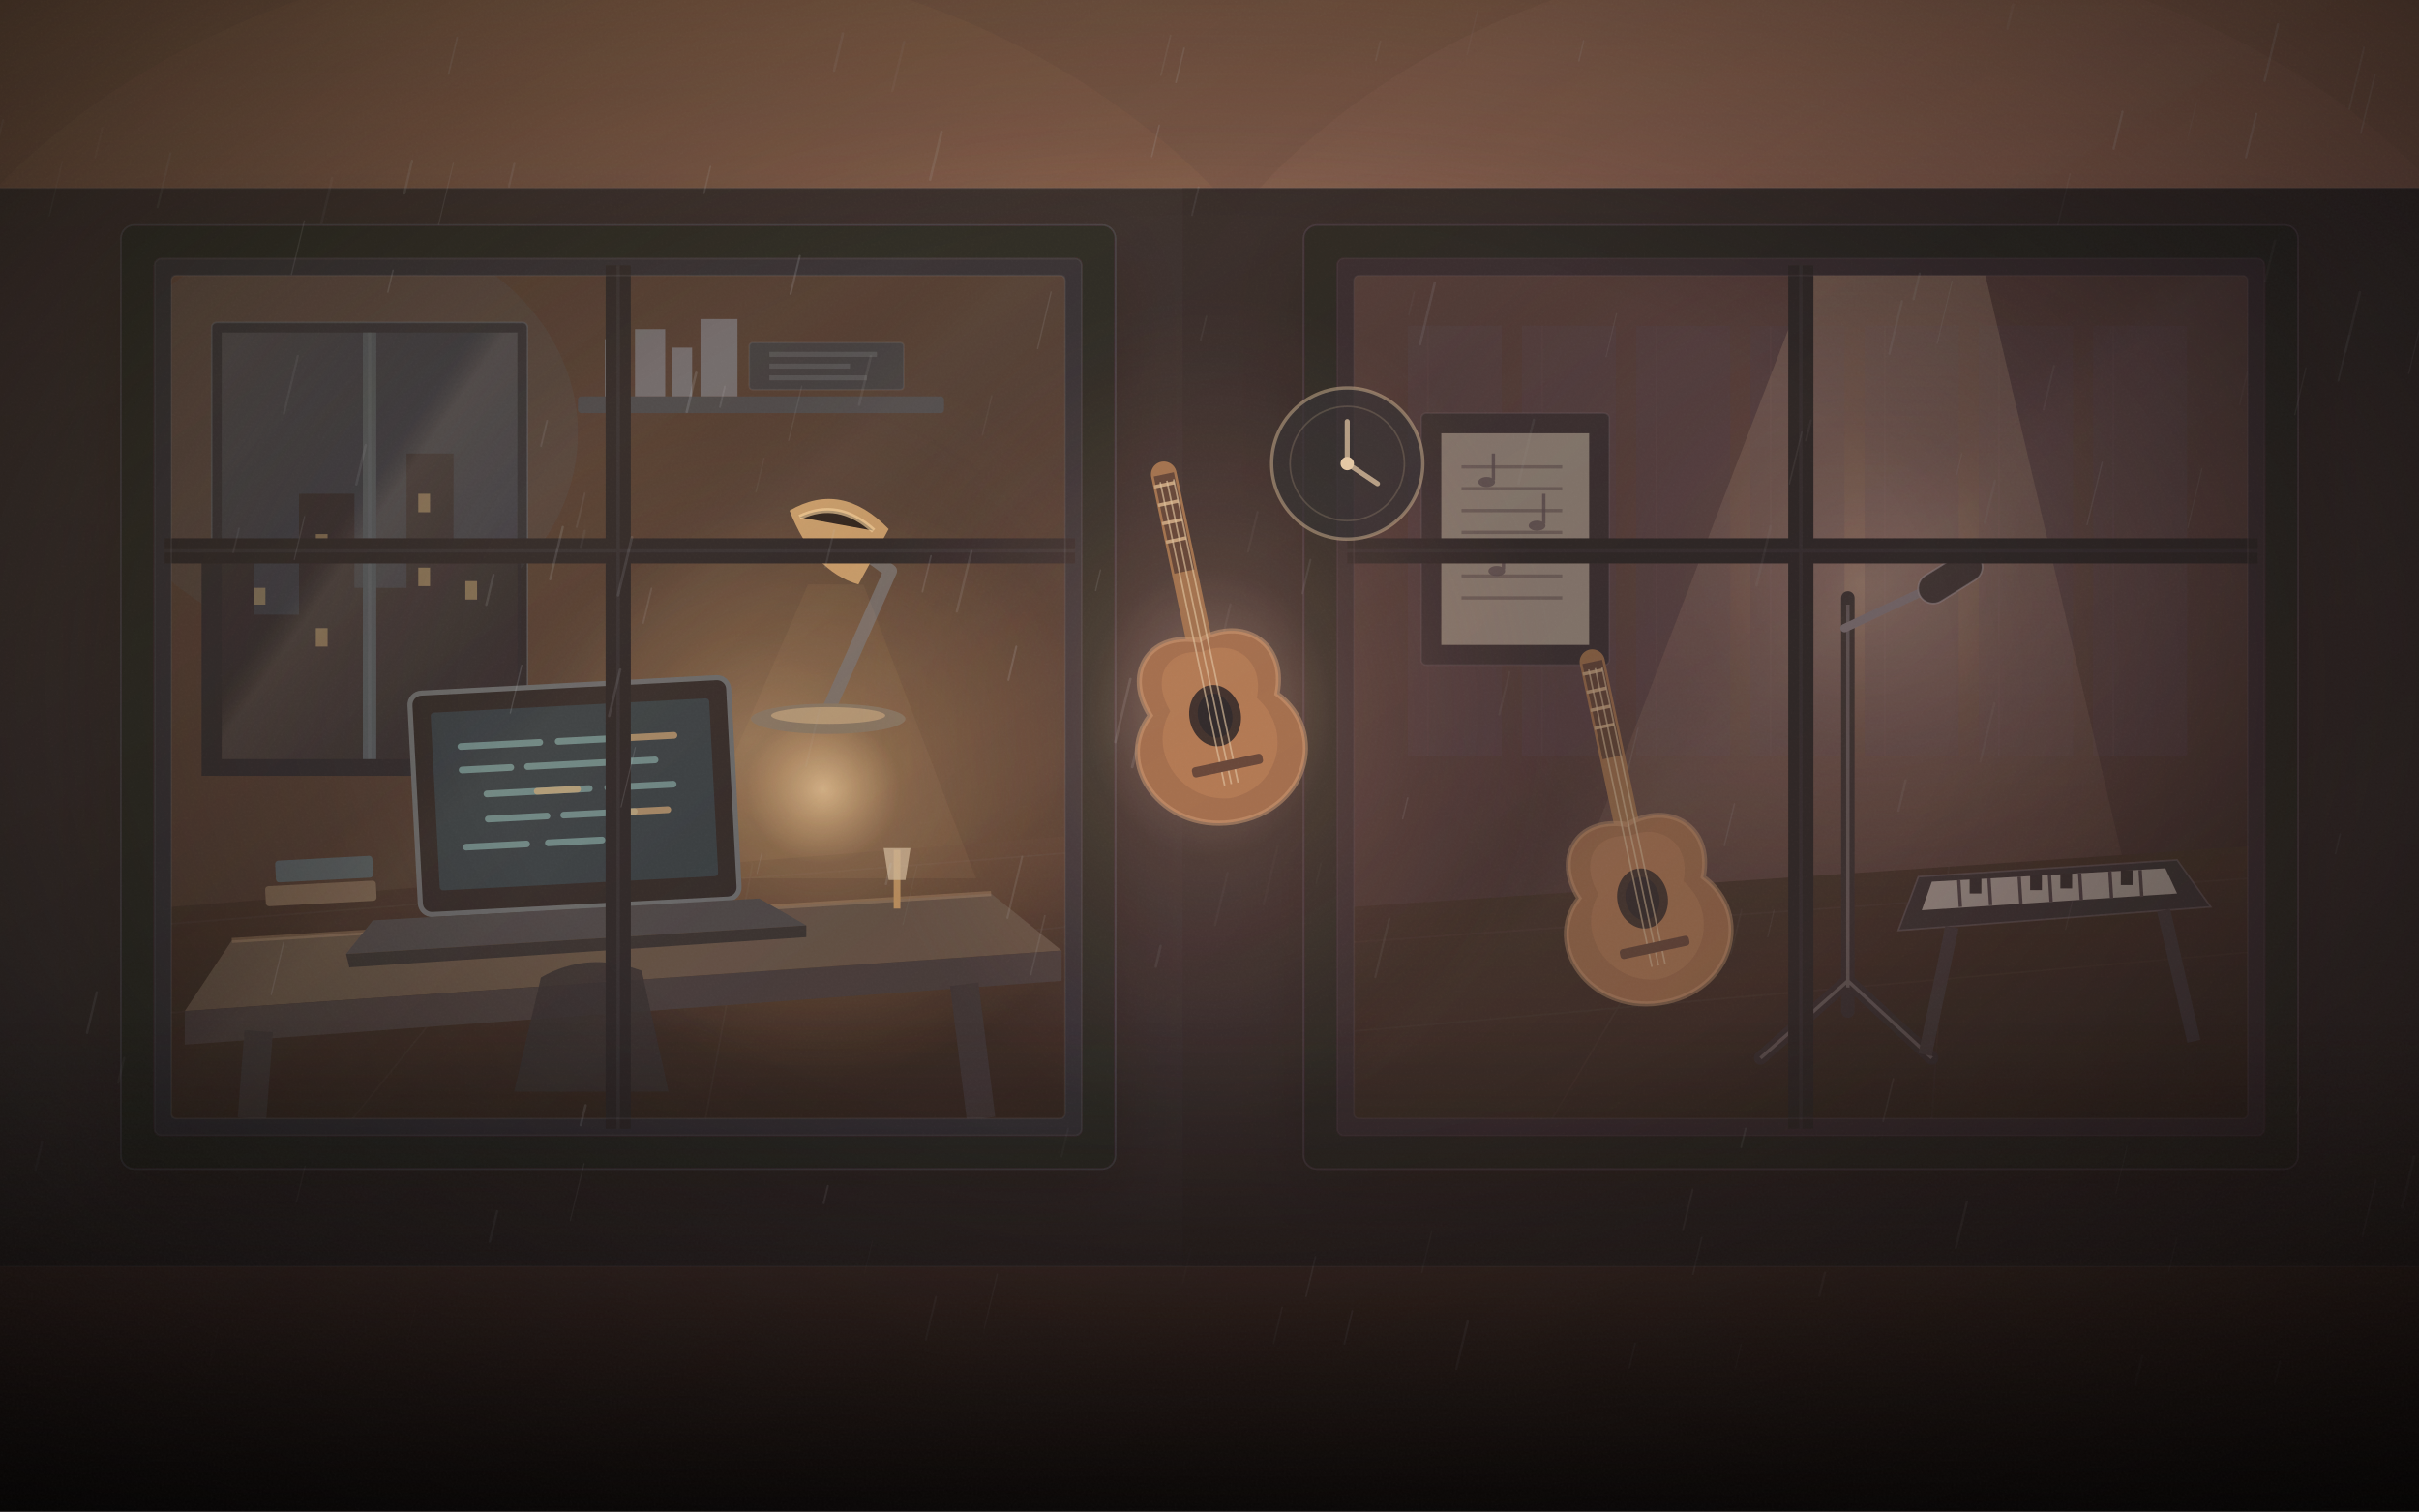
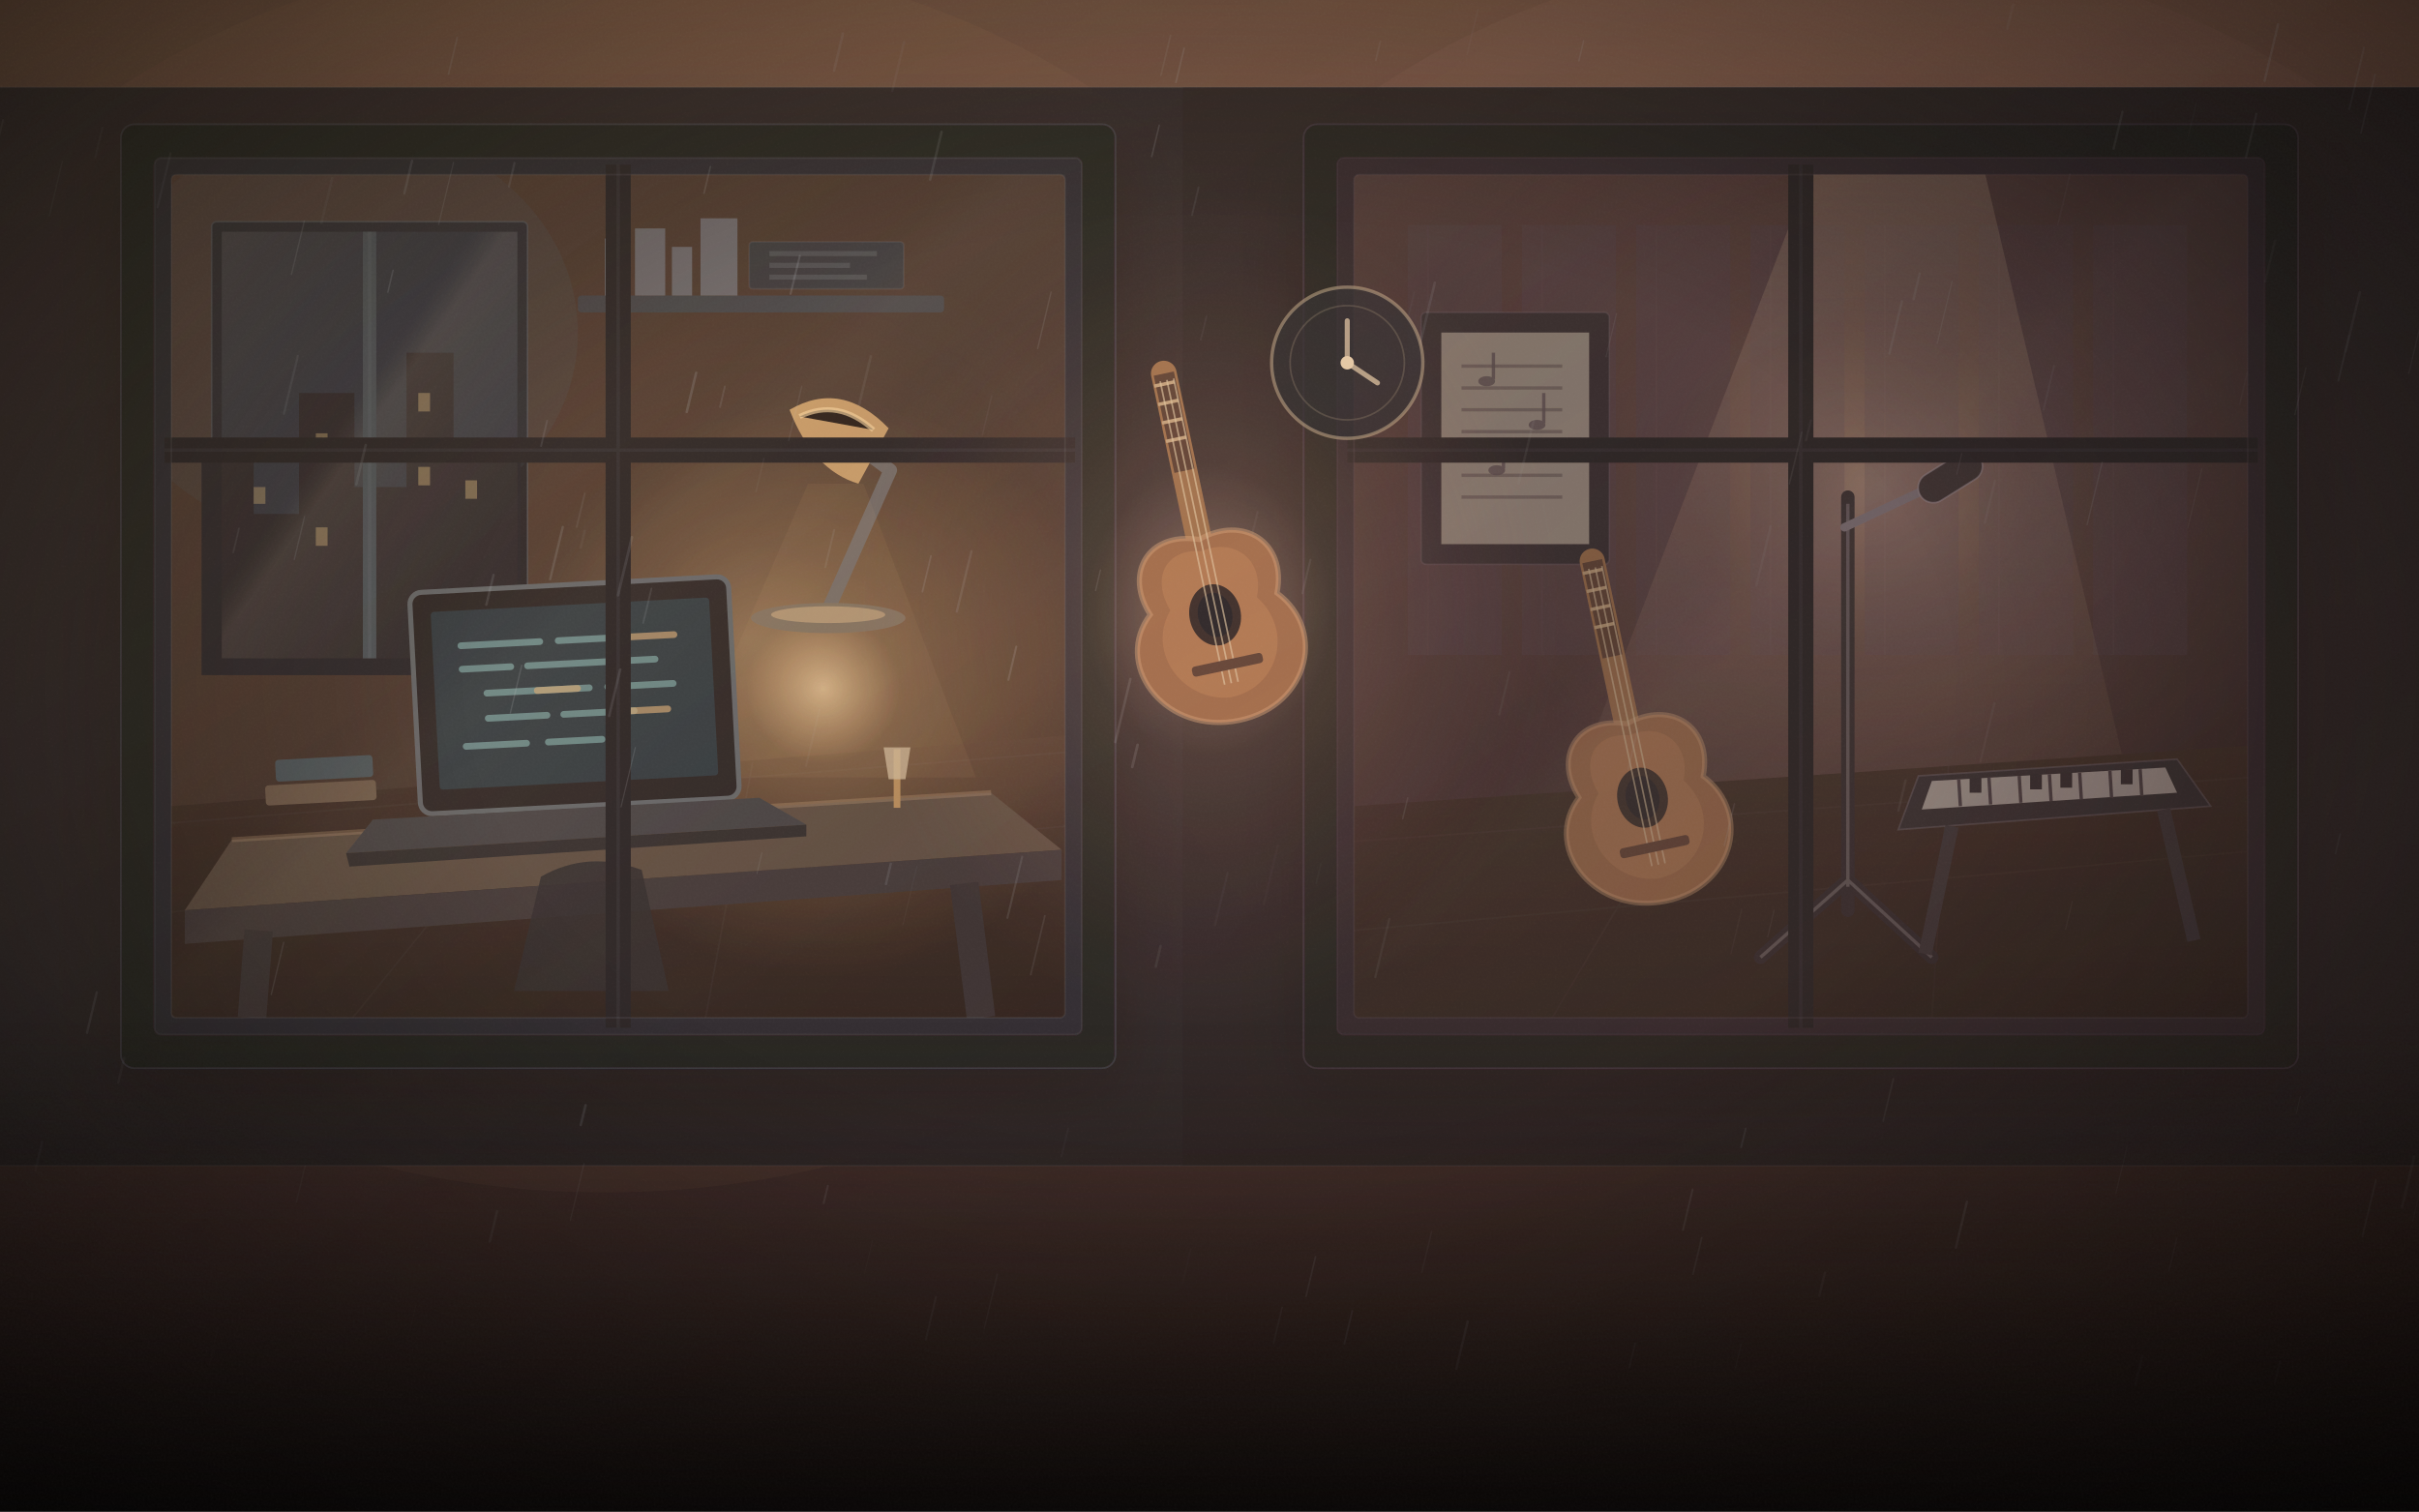
<svg xmlns="http://www.w3.org/2000/svg" viewBox="0 0 1440 900" preserveAspectRatio="xMidYMid slice" role="img" aria-labelledby="title desc">
  <defs>
    <linearGradient id="night" x1="0" y1="0" x2="1" y2="1">
      <stop stop-color="#120d0c" />
      <stop offset=".46" stop-color="#2b1c1c" />
      <stop offset="1" stop-color="#160f0e" />
    </linearGradient>
    <linearGradient id="dawn" x1="0" y1="0" x2="0" y2="1">
      <stop stop-color="#e2a276" stop-opacity=".36" />
      <stop offset=".48" stop-color="#8b5e5e" stop-opacity=".15" />
      <stop offset="1" stop-color="#17110f" stop-opacity="0" />
    </linearGradient>
    <linearGradient id="warmWash" x1="0" y1="0" x2="1" y2="1">
      <stop stop-color="#efb77d" stop-opacity=".2" />
      <stop offset=".5" stop-color="#dca18c" stop-opacity=".13" />
      <stop offset="1" stop-color="#c98370" stop-opacity=".18" />
    </linearGradient>
    <linearGradient id="leftRoom" x1="0" y1="0" x2=".85" y2="1">
      <stop stop-color="#3b2c24" />
      <stop offset=".55" stop-color="#2a211d" />
      <stop offset="1" stop-color="#15100e" />
    </linearGradient>
    <linearGradient id="rightRoom" x1=".2" y1="0" x2=".8" y2="1">
      <stop stop-color="#3b292c" />
      <stop offset=".58" stop-color="#2b2025" />
      <stop offset="1" stop-color="#171114" />
    </linearGradient>
    <linearGradient id="floor" x1="0" y1="0" x2="0" y2="1">
      <stop stop-color="#261c18" />
      <stop offset="1" stop-color="#0e0b0a" />
    </linearGradient>
    <linearGradient id="glass" x1="0" y1="0" x2="1" y2="1">
      <stop stop-color="#d5b497" stop-opacity=".13" />
      <stop offset=".42" stop-color="#62483f" stop-opacity=".05" />
      <stop offset=".48" stop-color="#f4d7b6" stop-opacity=".13" />
      <stop offset="1" stop-color="#211512" stop-opacity=".03" />
    </linearGradient>
    <linearGradient id="spotlight" x1="0" y1="0" x2="0" y2="1">
      <stop stop-color="#ffe0b6" stop-opacity=".27" />
      <stop offset="1" stop-color="#d9a18b" stop-opacity="0" />
    </linearGradient>
    <linearGradient id="bottomShade" x1="0" y1="0" x2="0" y2="1">
      <stop stop-color="#100b09" stop-opacity="0" />
      <stop offset=".56" stop-color="#100b09" stop-opacity=".46" />
      <stop offset="1" stop-color="#0b0807" stop-opacity=".94" />
    </linearGradient>
    <radialGradient id="lampGlow">
      <stop stop-color="#ffe0a8" stop-opacity=".78" />
      <stop offset=".26" stop-color="#f4bd78" stop-opacity=".3" />
      <stop offset="1" stop-color="#e6a053" stop-opacity="0" />
    </radialGradient>
    <radialGradient id="stageGlow">
      <stop stop-color="#ffd8bd" stop-opacity=".48" />
      <stop offset=".35" stop-color="#dda088" stop-opacity=".18" />
      <stop offset="1" stop-color="#aa6e63" stop-opacity="0" />
    </radialGradient>
    <radialGradient id="vignette" cx=".5" cy=".45" r=".72">
      <stop offset=".42" stop-color="#000" stop-opacity="0" />
      <stop offset="1" stop-color="#000" stop-opacity=".66" />
    </radialGradient>
    <filter id="blur8" x="-50%" y="-50%" width="200%" height="200%">
      <feGaussianBlur stdDeviation="8" />
    </filter>
    <filter id="blur24" x="-50%" y="-50%" width="200%" height="200%">
      <feGaussianBlur stdDeviation="24" />
    </filter>
    <filter id="shadow" x="-30%" y="-30%" width="160%" height="160%">
      <feDropShadow dx="0" dy="16" stdDeviation="22" flood-color="#000" flood-opacity=".55" />
    </filter>
    <filter id="grain">
      <feTurbulence type="fractalNoise" baseFrequency=".72" numOctaves="3" seed="27" stitchTiles="stitch" />
      <feColorMatrix type="saturate" values="0" />
      <feComponentTransfer>
        <feFuncA type="table" tableValues="0 .075" />
      </feComponentTransfer>
    </filter>
    <clipPath id="leftClip">
      <rect x="102" y="164" width="532" height="502" rx="3" />
    </clipPath>
    <clipPath id="rightClip">
      <rect x="806" y="164" width="532" height="502" rx="3" />
    </clipPath>
  </defs>
  <rect width="1440" height="900" fill="url(#night)" />
  <ellipse cx="360" cy="340" rx="460" ry="370" fill="#b47b58" opacity=".09" />
  <ellipse cx="1100" cy="330" rx="440" ry="360" fill="#a86c6c" opacity=".1" />
  <rect width="1440" height="900" fill="url(#dawn)" />
  <path d="M0 248C280 210 480 268 720 226C970 182 1160 244 1440 196V0H0Z" fill="#e5a18a" opacity=".07" />
  <ellipse cx="720" cy="210" rx="380" ry="100" fill="#efb493" opacity=".1" filter="url(#blur24)" />
-   <path d="M0 112H1440V754H0Z" fill="#080d15" opacity=".9" />
-   <path d="M0 112H1440M0 754H1440" stroke="#6d8296" stroke-opacity=".14" />
-   <g filter="url(#shadow)">
-     <rect x="72" y="134" width="592" height="562" rx="8" fill="#05090f" stroke="#344250" stroke-opacity=".55" />
-     <rect x="92" y="154" width="552" height="522" rx="4" fill="#111923" stroke="#637484" stroke-opacity=".18" />
-     <rect x="776" y="134" width="592" height="562" rx="8" fill="#05090f" stroke="#454057" stroke-opacity=".58" />
-     <rect x="796" y="154" width="552" height="522" rx="4" fill="#171522" stroke="#756887" stroke-opacity=".18" />
+   <g transform="translate(0 -60)">
+     <path d="M0 112H1440V754H0Z" fill="#080d15" opacity=".9" />
+     <path d="M0 112H1440M0 754H1440" stroke="#6d8296" stroke-opacity=".14" />
+     <g filter="url(#shadow)">
+       <rect x="72" y="134" width="592" height="562" rx="8" fill="#05090f" stroke="#344250" stroke-opacity=".55" />
+       <rect x="92" y="154" width="552" height="522" rx="4" fill="#111923" stroke="#637484" stroke-opacity=".18" />
+       <rect x="776" y="134" width="592" height="562" rx="8" fill="#05090f" stroke="#454057" stroke-opacity=".58" />
+       <rect x="796" y="154" width="552" height="522" rx="4" fill="#171522" stroke="#756887" stroke-opacity=".18" />
+     </g>
+     <g opacity="1">
+       <g clip-path="url(#leftClip)">
+         <rect x="102" y="164" width="532" height="502" fill="url(#leftRoom)" />
+         <ellipse cx="444" cy="440" rx="250" ry="240" fill="url(#lampGlow)" opacity=".26" />
+         <path d="M102 540L634 498V666H102Z" fill="url(#floor)" />
+         <path d="M102 550L634 508M102 603L634 552M210 666L328 520M420 666L448 514" stroke="#80909a" stroke-opacity=".06" />
+         <rect x="126" y="192" width="188" height="266" rx="3" fill="#080e16" stroke="#4b5d6b" stroke-opacity=".5" />
+         <rect x="132" y="198" width="176" height="254" fill="#0d1a28" />
+         <ellipse cx="202" cy="258" rx="142" ry="124" fill="#345574" opacity=".14" />
+         <path d="M120 410V332H151V366H178V294H211V350H242V270H270V324H310V462H120Z" fill="#080f19" />
+         <path d="M151 350H158V360H151ZM188 318H195V329H188ZM249 294H256V305H249ZM277 346H284V357H277ZM188 374H195V385H188ZM249 338H256V349H249Z" fill="#d5b878" opacity=".48" />
+         <rect x="132" y="198" width="176" height="254" fill="url(#glass)" />
+         <path d="M220 198V452M132 326H308" stroke="#334652" stroke-width="8" />
+         <path d="M220 198V452M132 326H308" stroke="#8295a1" stroke-opacity=".12" stroke-width="2" />
+         <rect x="344" y="236" width="218" height="10" rx="2" fill="#29343e" />
+         <path d="M360 202H374V236H360ZM378 196H396V236H378ZM400 207H412V236H400ZM417 190H439V236H417Z" fill="#58606a" />
+         <rect x="446" y="204" width="92" height="28" rx="2" fill="#1a252f" stroke="#83919a" stroke-opacity=".15" />
+         <path d="M458 211H522M458 218H506M458 225H516" stroke="#8b9ba3" stroke-opacity=".22" stroke-width="3" />
+         <ellipse cx="490" cy="470" rx="176" ry="172" fill="url(#lampGlow)" />
+         <path d="M493 423L530 340M530 340L500 318" stroke="#5b5e60" stroke-width="8" stroke-linecap="round" />
+         <path d="M470 304Q501 286 529 315L511 348Q484 340 470 304Z" fill="#c59b63" />
+         <path d="M476 308Q499 297 520 316" stroke="#ffe0a4" stroke-opacity=".65" stroke-width="3" />
+         <ellipse cx="493" cy="428" rx="46" ry="9" fill="#6c6558" />
+         <ellipse cx="493" cy="426" rx="34" ry="5" fill="#d3b785" opacity=".55" />
+         <path d="M481 348L405 523H581L514 348Z" fill="#f2bd78" opacity=".065" />
+         <path d="M138 560L590 532L632 566L110 602Z" fill="#463e35" />
+         <path d="M110 602L632 566V584L110 622Z" fill="#24252a" />
+         <path d="M154 614L150 666M574 586L584 666" stroke="#1a1d23" stroke-width="17" />
+         <path d="M138 560L590 532" stroke="#b49670" stroke-opacity=".35" stroke-width="3" />
+         <rect x="247" y="408" width="190" height="132" rx="7" fill="#080d12" stroke="#4c5b64" stroke-width="3" transform="rotate(-3 342 474)" />
+         <rect x="259" y="420" width="166" height="106" rx="2" fill="#102633" transform="rotate(-3 342 474)" />
+         <g transform="rotate(-3 342 474)" stroke-linecap="round">
+           <path d="M276 441H323M334 441H368M276 455H305M315 455H391M290 470H351M362 470H401M290 485H325M335 485H377M276 501H312M325 501H357" stroke="#75b6b6" stroke-opacity=".65" stroke-width="4" />
+           <path d="M374 441H403M320 470H344M367 485H397" stroke="#d1aa72" stroke-opacity=".7" stroke-width="4" />
+         </g>
+         <path d="M222 548L452 535L480 551L206 568Z" fill="#293138" />
+         <path d="M206 568L480 551V558L208 576Z" fill="#12181d" />
+         <rect x="158" y="526" width="66" height="12" rx="2" fill="#5f5142" transform="rotate(-3 191 532)" />
+         <rect x="164" y="511" width="58" height="13" rx="2" fill="#344b56" transform="rotate(-3 193 518)" />
+         <path d="M534 506V541" stroke="#b28a55" stroke-width="4" />
+         <path d="M526 505H542L539 524H529Z" fill="#d2c2a1" opacity=".75" />
+         <path d="M322 582Q350 566 382 578L398 650H306Z" fill="#11171e" opacity=".88" />
+       </g>
+     </g>
+     <g opacity="1">
+       <g clip-path="url(#rightClip)">
+         <rect x="806" y="164" width="532" height="502" fill="url(#rightRoom)" />
+         <ellipse cx="1110" cy="348" rx="290" ry="268" fill="url(#stageGlow)" />
+         <g opacity=".32">
+           <path d="M838 194H894V450H838ZM906 194H962V450H906ZM974 194H1030V450H974ZM1042 194H1098V450H1042ZM1110 194H1166V450H1110ZM1178 194H1234V450H1178ZM1246 194H1302V450H1246Z" fill="#40344f" />
+           <path d="M850 194V450M918 194V450M986 194V450M1054 194V450M1122 194V450M1190 194V450M1258 194V450" stroke="#9a82aa" stroke-opacity=".18" />
+         </g>
+         <path d="M1080 156H1180L1300 666H884Z" fill="url(#spotlight)" />
+         <ellipse cx="1115" cy="626" rx="218" ry="44" fill="#c5a0dc" opacity=".07" filter="url(#blur8)" />
+         <path d="M806 540L1338 504V666H806Z" fill="url(#floor)" />
+         <path d="M806 561L1338 523M806 614L1338 567M924 666L1008 524M1150 666L1160 516" stroke="#a392b1" stroke-opacity=".055" />
+         <rect x="846" y="246" width="112" height="150" rx="3" fill="#171822" stroke="#76677f" stroke-opacity=".32" />
+         <rect x="858" y="258" width="88" height="126" fill="#d6cdbc" opacity=".72" />
+         <path d="M870 278H930M870 291H930M870 304H930M870 317H930M870 330H930M870 343H930M870 356H930" stroke="#554f55" stroke-opacity=".65" stroke-width="2" />
+         <g fill="#4a4350" opacity=".8">
+           <ellipse cx="885" cy="287" rx="5" ry="3" />
+           <ellipse cx="915" cy="313" rx="5" ry="3" />
+           <ellipse cx="891" cy="340" rx="5" ry="3" />
+           <path d="M889 286V270M919 312V294M895 339V321" stroke="#4a4350" stroke-width="2" />
+         </g>
+         <path d="M1100 356V602M1100 584L1048 630M1100 584L1150 630" stroke="#151720" stroke-width="8" stroke-linecap="round" />
+         <path d="M1100 360V588M1100 584L1048 630M1100 584L1150 630" stroke="#85828d" stroke-opacity=".55" stroke-width="2" />
+         <path d="M1098 374L1162 344" stroke="#777482" stroke-width="5" stroke-linecap="round" />
+         <rect x="1152" y="323" width="18" height="42" rx="9" fill="#171922" stroke="#a29baa" stroke-opacity=".65" transform="rotate(58 1161 344)" />
+         <g transform="translate(900 378) scale(1) rotate(-12 70 130)">
+           <path d="M72 14V144" stroke="#9a6c45" stroke-width="15" stroke-linecap="round" />
+           <path d="M66 14H78V72H66Z" fill="#4d3429" />
+           <path d="M65 20H77M65 31H77M65 42H77M65 53H77" stroke="#c5a67e" stroke-width="2" />
+           <path d="M72 113C43 102 25 124 35 150C8 173 27 218 69 221C113 224 135 181 110 153C122 125 100 104 72 113Z" fill="#9c6744" stroke="#d4a276" stroke-opacity=".5" stroke-width="3" />
+           <path d="M72 120C51 114 40 130 47 150C28 171 43 204 71 207C100 207 115 176 98 153C107 132 92 116 72 120Z" fill="#b87b50" opacity=".65" />
+           <ellipse cx="72" cy="158" rx="15" ry="18" fill="#211b1b" />
+           <ellipse cx="72" cy="158" rx="10" ry="13" fill="#0b1119" />
+           <path d="M69 18V199M73 18V199M77 18V199" stroke="#e3d0aa" stroke-opacity=".65" />
+           <rect x="52" y="185" width="42" height="6" rx="2" fill="#50362b" />
+         </g>
+         <g transform="translate(1142 500)">
+           <path d="M0 22L154 12L174 40L-12 54Z" fill="#191b25" stroke="#6d6879" stroke-opacity=".5" />
+           <path d="M8 25L147 17L154 32L2 42Z" fill="#d3d0ca" opacity=".82" />
+           <path d="M24 24L25 40M42 23L43 39M60 22L61 38M78 21L79 37M96 20L97 36M114 19L115 35M132 18L133 34" stroke="#36333e" stroke-width="2" />
+           <path d="M34 23L34 32M70 21L70 30M88 20L88 29M124 18L124 27" stroke="#171820" stroke-width="7" />
+           <path d="M20 52L4 128M146 42L164 120" stroke="#252630" stroke-width="8" />
+         </g>
+         <rect x="806" y="164" width="532" height="502" fill="url(#glass)" opacity=".42" />
+       </g>
+     </g>
+     <rect x="102" y="164" width="532" height="502" fill="url(#glass)" opacity=".32" />
+     <path d="M368 158V672M98 328H640M1072 158V672M802 328H1344" stroke="#080d14" stroke-width="15" />
+     <path d="M368 158V672M98 328H640M1072 158V672M802 328H1344" stroke="#607080" stroke-opacity=".12" stroke-width="2" />
+     <rect x="102" y="164" width="532" height="502" rx="3" fill="none" stroke="#9aabba" stroke-opacity=".12" />
+     <rect x="806" y="164" width="532" height="502" rx="3" fill="none" stroke="#aa9bb8" stroke-opacity=".12" />
  </g>
-   <g opacity="1">
-     <g clip-path="url(#leftClip)">
-       <rect x="102" y="164" width="532" height="502" fill="url(#leftRoom)" />
-       <ellipse cx="444" cy="440" rx="250" ry="240" fill="url(#lampGlow)" opacity=".26" />
-       <path d="M102 540L634 498V666H102Z" fill="url(#floor)" />
-       <path d="M102 550L634 508M102 603L634 552M210 666L328 520M420 666L448 514" stroke="#80909a" stroke-opacity=".06" />
-       <rect x="126" y="192" width="188" height="266" rx="3" fill="#080e16" stroke="#4b5d6b" stroke-opacity=".5" />
-       <rect x="132" y="198" width="176" height="254" fill="#0d1a28" />
-       <ellipse cx="202" cy="258" rx="142" ry="124" fill="#345574" opacity=".14" />
-       <path d="M120 410V332H151V366H178V294H211V350H242V270H270V324H310V462H120Z" fill="#080f19" />
-       <path d="M151 350H158V360H151ZM188 318H195V329H188ZM249 294H256V305H249ZM277 346H284V357H277ZM188 374H195V385H188ZM249 338H256V349H249Z" fill="#d5b878" opacity=".48" />
-       <rect x="132" y="198" width="176" height="254" fill="url(#glass)" />
-       <path d="M220 198V452M132 326H308" stroke="#334652" stroke-width="8" />
-       <path d="M220 198V452M132 326H308" stroke="#8295a1" stroke-opacity=".12" stroke-width="2" />
-       <rect x="344" y="236" width="218" height="10" rx="2" fill="#29343e" />
-       <path d="M360 202H374V236H360ZM378 196H396V236H378ZM400 207H412V236H400ZM417 190H439V236H417Z" fill="#58606a" />
-       <rect x="446" y="204" width="92" height="28" rx="2" fill="#1a252f" stroke="#83919a" stroke-opacity=".15" />
-       <path d="M458 211H522M458 218H506M458 225H516" stroke="#8b9ba3" stroke-opacity=".22" stroke-width="3" />
-       <ellipse cx="490" cy="470" rx="176" ry="172" fill="url(#lampGlow)" />
-       <path d="M493 423L530 340M530 340L500 318" stroke="#5b5e60" stroke-width="8" stroke-linecap="round" />
-       <path d="M470 304Q501 286 529 315L511 348Q484 340 470 304Z" fill="#c59b63" />
-       <path d="M476 308Q499 297 520 316" stroke="#ffe0a4" stroke-opacity=".65" stroke-width="3" />
-       <ellipse cx="493" cy="428" rx="46" ry="9" fill="#6c6558" />
-       <ellipse cx="493" cy="426" rx="34" ry="5" fill="#d3b785" opacity=".55" />
-       <path d="M481 348L405 523H581L514 348Z" fill="#f2bd78" opacity=".065" />
-       <path d="M138 560L590 532L632 566L110 602Z" fill="#463e35" />
-       <path d="M110 602L632 566V584L110 622Z" fill="#24252a" />
-       <path d="M154 614L150 666M574 586L584 666" stroke="#1a1d23" stroke-width="17" />
-       <path d="M138 560L590 532" stroke="#b49670" stroke-opacity=".35" stroke-width="3" />
-       <rect x="247" y="408" width="190" height="132" rx="7" fill="#080d12" stroke="#4c5b64" stroke-width="3" transform="rotate(-3 342 474)" />
-       <rect x="259" y="420" width="166" height="106" rx="2" fill="#102633" transform="rotate(-3 342 474)" />
-       <g transform="rotate(-3 342 474)" stroke-linecap="round">
-         <path d="M276 441H323M334 441H368M276 455H305M315 455H391M290 470H351M362 470H401M290 485H325M335 485H377M276 501H312M325 501H357" stroke="#75b6b6" stroke-opacity=".65" stroke-width="4" />
-         <path d="M374 441H403M320 470H344M367 485H397" stroke="#d1aa72" stroke-opacity=".7" stroke-width="4" />
-       </g>
-       <path d="M222 548L452 535L480 551L206 568Z" fill="#293138" />
-       <path d="M206 568L480 551V558L208 576Z" fill="#12181d" />
-       <rect x="158" y="526" width="66" height="12" rx="2" fill="#5f5142" transform="rotate(-3 191 532)" />
-       <rect x="164" y="511" width="58" height="13" rx="2" fill="#344b56" transform="rotate(-3 193 518)" />
-       <path d="M534 506V541" stroke="#b28a55" stroke-width="4" />
-       <path d="M526 505H542L539 524H529Z" fill="#d2c2a1" opacity=".75" />
-       <path d="M322 582Q350 566 382 578L398 650H306Z" fill="#11171e" opacity=".88" />
-     </g>
-   </g>
-   <g opacity="1">
-     <g clip-path="url(#rightClip)">
-       <rect x="806" y="164" width="532" height="502" fill="url(#rightRoom)" />
-       <ellipse cx="1110" cy="348" rx="290" ry="268" fill="url(#stageGlow)" />
-       <g opacity=".32">
-         <path d="M838 194H894V450H838ZM906 194H962V450H906ZM974 194H1030V450H974ZM1042 194H1098V450H1042ZM1110 194H1166V450H1110ZM1178 194H1234V450H1178ZM1246 194H1302V450H1246Z" fill="#40344f" />
-         <path d="M850 194V450M918 194V450M986 194V450M1054 194V450M1122 194V450M1190 194V450M1258 194V450" stroke="#9a82aa" stroke-opacity=".18" />
-       </g>
-       <path d="M1080 156H1180L1300 666H884Z" fill="url(#spotlight)" />
-       <ellipse cx="1115" cy="626" rx="218" ry="44" fill="#c5a0dc" opacity=".07" filter="url(#blur8)" />
-       <path d="M806 540L1338 504V666H806Z" fill="url(#floor)" />
-       <path d="M806 561L1338 523M806 614L1338 567M924 666L1008 524M1150 666L1160 516" stroke="#a392b1" stroke-opacity=".055" />
-       <rect x="846" y="246" width="112" height="150" rx="3" fill="#171822" stroke="#76677f" stroke-opacity=".32" />
-       <rect x="858" y="258" width="88" height="126" fill="#d6cdbc" opacity=".72" />
-       <path d="M870 278H930M870 291H930M870 304H930M870 317H930M870 330H930M870 343H930M870 356H930" stroke="#554f55" stroke-opacity=".65" stroke-width="2" />
-       <g fill="#4a4350" opacity=".8">
-         <ellipse cx="885" cy="287" rx="5" ry="3" />
-         <ellipse cx="915" cy="313" rx="5" ry="3" />
-         <ellipse cx="891" cy="340" rx="5" ry="3" />
-         <path d="M889 286V270M919 312V294M895 339V321" stroke="#4a4350" stroke-width="2" />
-       </g>
-       <path d="M1100 356V602M1100 584L1048 630M1100 584L1150 630" stroke="#151720" stroke-width="8" stroke-linecap="round" />
-       <path d="M1100 360V588M1100 584L1048 630M1100 584L1150 630" stroke="#85828d" stroke-opacity=".55" stroke-width="2" />
-       <path d="M1098 374L1162 344" stroke="#777482" stroke-width="5" stroke-linecap="round" />
-       <rect x="1152" y="323" width="18" height="42" rx="9" fill="#171922" stroke="#a29baa" stroke-opacity=".65" transform="rotate(58 1161 344)" />
-       <g transform="translate(900 378) scale(1) rotate(-12 70 130)">
-         <path d="M72 14V144" stroke="#9a6c45" stroke-width="15" stroke-linecap="round" />
-         <path d="M66 14H78V72H66Z" fill="#4d3429" />
-         <path d="M65 20H77M65 31H77M65 42H77M65 53H77" stroke="#c5a67e" stroke-width="2" />
-         <path d="M72 113C43 102 25 124 35 150C8 173 27 218 69 221C113 224 135 181 110 153C122 125 100 104 72 113Z" fill="#9c6744" stroke="#d4a276" stroke-opacity=".5" stroke-width="3" />
-         <path d="M72 120C51 114 40 130 47 150C28 171 43 204 71 207C100 207 115 176 98 153C107 132 92 116 72 120Z" fill="#b87b50" opacity=".65" />
-         <ellipse cx="72" cy="158" rx="15" ry="18" fill="#211b1b" />
-         <ellipse cx="72" cy="158" rx="10" ry="13" fill="#0b1119" />
-         <path d="M69 18V199M73 18V199M77 18V199" stroke="#e3d0aa" stroke-opacity=".65" />
-         <rect x="52" y="185" width="42" height="6" rx="2" fill="#50362b" />
-       </g>
-       <g transform="translate(1142 500)">
-         <path d="M0 22L154 12L174 40L-12 54Z" fill="#191b25" stroke="#6d6879" stroke-opacity=".5" />
-         <path d="M8 25L147 17L154 32L2 42Z" fill="#d3d0ca" opacity=".82" />
-         <path d="M24 24L25 40M42 23L43 39M60 22L61 38M78 21L79 37M96 20L97 36M114 19L115 35M132 18L133 34" stroke="#36333e" stroke-width="2" />
-         <path d="M34 23L34 32M70 21L70 30M88 20L88 29M124 18L124 27" stroke="#171820" stroke-width="7" />
-         <path d="M20 52L4 128M146 42L164 120" stroke="#252630" stroke-width="8" />
-       </g>
-       <rect x="806" y="164" width="532" height="502" fill="url(#glass)" opacity=".42" />
-     </g>
-   </g>
-   <rect x="102" y="164" width="532" height="502" fill="url(#glass)" opacity=".32" />
-   <path d="M368 158V672M98 328H640M1072 158V672M802 328H1344" stroke="#080d14" stroke-width="15" />
-   <path d="M368 158V672M98 328H640M1072 158V672M802 328H1344" stroke="#607080" stroke-opacity=".12" stroke-width="2" />
-   <rect x="102" y="164" width="532" height="502" rx="3" fill="none" stroke="#9aabba" stroke-opacity=".12" />
-   <rect x="806" y="164" width="532" height="502" rx="3" fill="none" stroke="#aa9bb8" stroke-opacity=".12" />
  <g stroke="#c5d8e5" stroke-linecap="round" opacity="0.2">
    <line x1="-29.7" y1="452.2" x2="-34.8" y2="473.5" stroke-width="1.0" opacity="0.45" />
    <line x1="1337.8" y1="221.6" x2="1333.2" y2="240.8" stroke-width="0.9" opacity="0.35" />
    <line x1="501.8" y1="19.9" x2="496.5" y2="42.1" stroke-width="1.5" opacity="0.49" />
    <line x1="422.9" y1="99.2" x2="419.1" y2="115.1" stroke-width="1.0" opacity="0.72" />
    <line x1="378.2" y1="445.1" x2="369.7" y2="480.4" stroke-width="0.7" opacity="0.75" />
    <line x1="310.6" y1="396.1" x2="303.8" y2="424.5" stroke-width="0.8" opacity="0.81" />
    <line x1="838.0" y1="475.1" x2="835.0" y2="487.5" stroke-width="0.9" opacity="0.77" />
    <line x1="1263.5" y1="66.6" x2="1258.2" y2="88.5" stroke-width="1.4" opacity="0.76" />
    <line x1="975.1" y1="433.7" x2="969.2" y2="458.0" stroke-width="0.9" opacity="0.58" />
    <line x1="1413.8" y1="44.4" x2="1405.4" y2="79.2" stroke-width="1.0" opacity="0.71" />
    <line x1="1013.0" y1="737.0" x2="1007.8" y2="758.7" stroke-width="1.0" opacity="0.66" />
    <line x1="713.5" y1="111.5" x2="709.6" y2="128.1" stroke-width="1.1" opacity="0.61" />
    <line x1="608.5" y1="510.1" x2="599.7" y2="546.5" stroke-width="1.2" opacity="0.62" />
    <line x1="476.1" y1="152.4" x2="470.6" y2="175.0" stroke-width="1.2" opacity="0.84" />
    <line x1="748.6" y1="304.9" x2="743.0" y2="328.4" stroke-width="1.3" opacity="0.40" />
    <line x1="780.1" y1="333.3" x2="775.3" y2="353.2" stroke-width="1.2" opacity="0.72" />
    <line x1="496.6" y1="315.6" x2="491.3" y2="337.6" stroke-width="1.2" opacity="0.49" />
    <line x1="1466.5" y1="720.0" x2="1460.2" y2="746.4" stroke-width="1.6" opacity="0.84" />
    <line x1="414.4" y1="222.0" x2="408.8" y2="245.3" stroke-width="1.5" opacity="0.82" />
    <line x1="1232.3" y1="103.5" x2="1225.0" y2="133.7" stroke-width="0.9" opacity="0.34" />
    <line x1="730.8" y1="519.7" x2="723.3" y2="550.8" stroke-width="1.4" opacity="0.30" />
    <line x1="622.0" y1="545.3" x2="613.6" y2="580.3" stroke-width="1.0" opacity="0.50" />
    <line x1="1162.1" y1="167.2" x2="1153.2" y2="204.5" stroke-width="0.6" opacity="0.77" />
    <line x1="1072.6" y1="257.3" x2="1065.2" y2="288.1" stroke-width="0.9" opacity="0.54" />
    <line x1="655.1" y1="339.4" x2="652.2" y2="351.6" stroke-width="0.8" opacity="0.67" />
    <line x1="217.7" y1="265.0" x2="212.1" y2="288.4" stroke-width="1.5" opacity="0.57" />
    <line x1="1393.1" y1="496.6" x2="1390.3" y2="508.2" stroke-width="1.0" opacity="0.47" />
    <line x1="672.9" y1="404.3" x2="663.9" y2="441.8" stroke-width="1.5" opacity="0.74" />
    <line x1="1369.4" y1="652.8" x2="1366.9" y2="663.2" stroke-width="0.6" opacity="0.56" />
    <line x1="25.1" y1="679.9" x2="21.0" y2="697.0" stroke-width="1.4" opacity="0.32" />
    <line x1="763.2" y1="778.6" x2="758.1" y2="799.9" stroke-width="1.0" opacity="0.60" />
    <line x1="1455.4" y1="345.4" x2="1449.1" y2="371.8" stroke-width="1.4" opacity="0.64" />
    <line x1="1007.6" y1="708.2" x2="1001.8" y2="732.5" stroke-width="1.1" opacity="0.70" />
    <line x1="487.8" y1="422.7" x2="479.8" y2="456.0" stroke-width="1.2" opacity="0.25" />
    <line x1="783.1" y1="748.3" x2="777.5" y2="771.9" stroke-width="1.0" opacity="0.80" />
    <line x1="1266.2" y1="682.7" x2="1259.5" y2="710.8" stroke-width="0.7" opacity="0.39" />
    <line x1="625.7" y1="173.9" x2="617.7" y2="207.5" stroke-width="0.8" opacity="0.59" />
    <line x1="1187.6" y1="286.2" x2="1181.5" y2="311.3" stroke-width="1.4" opacity="0.36" />
    <line x1="1056.1" y1="541.9" x2="1052.3" y2="557.8" stroke-width="0.7" opacity="0.47" />
    <line x1="690.9" y1="563.3" x2="688.0" y2="575.6" stroke-width="1.5" opacity="0.37" />
    <line x1="873.7" y1="786.9" x2="866.9" y2="815.1" stroke-width="1.4" opacity="0.84" />
    <line x1="1187.3" y1="418.6" x2="1178.9" y2="453.5" stroke-width="1.4" opacity="0.32" />
    <line x1="827.0" y1="547.2" x2="818.7" y2="581.8" stroke-width="1.3" opacity="0.51" />
    <line x1="453.5" y1="507.9" x2="450.6" y2="520.1" stroke-width="0.6" opacity="0.54" />
    <line x1="1354.3" y1="143.2" x2="1348.4" y2="167.5" stroke-width="1.4" opacity="0.37" />
    <line x1="272.2" y1="22.4" x2="267.0" y2="44.0" stroke-width="1.0" opacity="0.69" />
    <line x1="538.2" y1="25.0" x2="531.2" y2="54.2" stroke-width="1.4" opacity="0.30" />
    <line x1="1039.2" y1="671.9" x2="1036.5" y2="683.1" stroke-width="1.1" opacity="0.78" />
    <line x1="1170.9" y1="715.5" x2="1164.3" y2="743.0" stroke-width="1.4" opacity="0.76" />
    <line x1="1036.5" y1="800.4" x2="1033.1" y2="814.6" stroke-width="0.6" opacity="0.62" />
    <line x1="-5.9" y1="19.5" x2="-14.2" y2="54.1" stroke-width="1.2" opacity="0.60" />
    <line x1="387.8" y1="350.4" x2="382.9" y2="370.9" stroke-width="1.1" opacity="0.58" />
    <line x1="181.3" y1="307.6" x2="175.2" y2="333.1" stroke-width="0.8" opacity="0.61" />
    <line x1="1467.7" y1="634.7" x2="1460.1" y2="666.1" stroke-width="0.8" opacity="0.52" />
    <line x1="1032.5" y1="478.6" x2="1026.5" y2="503.4" stroke-width="0.9" opacity="0.65" />
    <line x1="973.4" y1="799.8" x2="969.9" y2="814.4" stroke-width="1.0" opacity="0.60" />
    <line x1="325.7" y1="250.5" x2="322.1" y2="265.6" stroke-width="1.1" opacity="0.58" />
    <line x1="168.9" y1="561.1" x2="161.5" y2="592.1" stroke-width="0.8" opacity="0.70" />
    <line x1="518.4" y1="212.2" x2="511.4" y2="241.0" stroke-width="1.5" opacity="0.40" />
    <line x1="1086.3" y1="757.8" x2="1083.0" y2="771.6" stroke-width="1.4" opacity="0.50" />
    <line x1="1167.8" y1="270.1" x2="1164.9" y2="282.3" stroke-width="0.7" opacity="0.54" />
    <line x1="197.8" y1="106.0" x2="191.3" y2="132.9" stroke-width="1.5" opacity="0.31" />
    <line x1="854.1" y1="168.4" x2="845.3" y2="205.1" stroke-width="1.5" opacity="0.79" />
    <line x1="1441.1" y1="707.0" x2="1436.2" y2="727.3" stroke-width="0.7" opacity="0.35" />
    <line x1="1407.3" y1="28.3" x2="1398.5" y2="65.0" stroke-width="1.1" opacity="0.63" />
    <line x1="376.2" y1="319.8" x2="367.9" y2="354.4" stroke-width="1.6" opacity="0.61" />
    <line x1="1453.1" y1="816.8" x2="1446.6" y2="843.9" stroke-width="0.7" opacity="0.75" />
    <line x1="677.2" y1="443.5" x2="674.0" y2="456.7" stroke-width="1.6" opacity="0.76" />
    <line x1="177.3" y1="211.9" x2="169.0" y2="246.4" stroke-width="1.3" opacity="0.50" />
    <line x1="732.5" y1="359.8" x2="727.5" y2="380.6" stroke-width="1.3" opacity="0.48" />
    <line x1="1414.4" y1="702.4" x2="1406.3" y2="736.2" stroke-width="1.0" opacity="0.61" />
    <line x1="61.0" y1="76.0" x2="56.7" y2="93.9" stroke-width="1.2" opacity="0.28" />
    <line x1="554.2" y1="331.0" x2="549.1" y2="352.3" stroke-width="1.0" opacity="0.68" />
    <line x1="1142.8" y1="162.8" x2="1139.1" y2="178.2" stroke-width="1.3" opacity="0.71" />
    <line x1="1078.0" y1="250.3" x2="1075.1" y2="262.1" stroke-width="1.2" opacity="0.42" />
    <line x1="101.5" y1="91.3" x2="93.8" y2="123.4" stroke-width="1.3" opacity="0.39" />
    <line x1="1127.1" y1="642.3" x2="1121.0" y2="667.6" stroke-width="1.0" opacity="0.60" />
    <line x1="142.3" y1="314.6" x2="138.8" y2="329.0" stroke-width="1.0" opacity="0.45" />
    <line x1="181.2" y1="131.5" x2="173.5" y2="163.4" stroke-width="0.8" opacity="0.71" />
    <line x1="1468.4" y1="660.1" x2="1461.3" y2="689.3" stroke-width="1.1" opacity="0.74" />
    <line x1="593.7" y1="758.7" x2="585.9" y2="791.0" stroke-width="0.8" opacity="0.55" />
    <line x1="821.7" y1="24.7" x2="819.0" y2="35.9" stroke-width="1.1" opacity="0.44" />
    <line x1="348.6" y1="658.1" x2="345.7" y2="669.9" stroke-width="1.5" opacity="0.82" />
    <line x1="708.8" y1="743.9" x2="704.2" y2="763.0" stroke-width="1.1" opacity="0.21" />
    <line x1="519.4" y1="738.6" x2="514.7" y2="758.2" stroke-width="0.6" opacity="0.24" />
    <line x1="57.6" y1="590.8" x2="51.8" y2="615.0" stroke-width="1.4" opacity="0.59" />
    <line x1="557.2" y1="772.2" x2="551.1" y2="797.7" stroke-width="1.2" opacity="0.62" />
    <line x1="37.1" y1="96.1" x2="29.4" y2="128.3" stroke-width="0.8" opacity="0.34" />
    <line x1="805.0" y1="780.5" x2="800.3" y2="800.1" stroke-width="1.1" opacity="0.82" />
    <line x1="431.5" y1="230.1" x2="428.6" y2="242.4" stroke-width="1.1" opacity="0.58" />
    <line x1="578.3" y1="328.2" x2="569.6" y2="364.1" stroke-width="1.4" opacity="0.61" />
    <line x1="913.1" y1="249.9" x2="904.0" y2="287.8" stroke-width="1.4" opacity="0.50" />
    <line x1="1398.4" y1="199.8" x2="1392.0" y2="226.7" stroke-width="1.1" opacity="0.69" />
    <line x1="270.0" y1="96.6" x2="261.1" y2="133.7" stroke-width="0.7" opacity="0.63" />
    <line x1="73.9" y1="630.0" x2="70.4" y2="644.6" stroke-width="1.4" opacity="0.32" />
    <line x1="962.3" y1="186.7" x2="956.1" y2="212.4" stroke-width="0.7" opacity="0.58" />
    <line x1="477.3" y1="229.9" x2="469.5" y2="262.3" stroke-width="0.8" opacity="0.42" />
    <line x1="1132.2" y1="179.4" x2="1124.7" y2="210.6" stroke-width="1.3" opacity="0.70" />
    <line x1="718.2" y1="188.4" x2="714.8" y2="202.4" stroke-width="1.0" opacity="0.48" />
    <line x1="1442.9" y1="184.9" x2="1433.9" y2="222.4" stroke-width="0.8" opacity="0.60" />
    <line x1="942.7" y1="24.3" x2="939.9" y2="36.2" stroke-width="0.9" opacity="0.61" />
    <line x1="690.1" y1="74.5" x2="685.6" y2="93.2" stroke-width="0.9" opacity="0.77" />
    <line x1="530.3" y1="514.3" x2="527.4" y2="526.4" stroke-width="1.4" opacity="0.64" />
    <line x1="696.8" y1="21.1" x2="691.1" y2="44.8" stroke-width="1.0" opacity="0.49" />
    <line x1="1356.1" y1="14.5" x2="1348.1" y2="48.1" stroke-width="1.4" opacity="0.82" />
    <line x1="545.8" y1="515.8" x2="537.5" y2="550.6" stroke-width="0.6" opacity="0.24" />
    <line x1="786.3" y1="514.3" x2="783.5" y2="526.0" stroke-width="1.0" opacity="0.23" />
    <line x1="1295.8" y1="737.2" x2="1291.1" y2="756.9" stroke-width="0.8" opacity="0.41" />
    <line x1="1437.1" y1="688.8" x2="1429.9" y2="719.0" stroke-width="1.6" opacity="0.49" />
    <line x1="1222.7" y1="217.9" x2="1216.5" y2="244.0" stroke-width="1.1" opacity="0.51" />
    <line x1="852.2" y1="733.4" x2="846.4" y2="757.5" stroke-width="0.9" opacity="0.43" />
    <line x1="1134.4" y1="464.6" x2="1130.1" y2="482.7" stroke-width="1.4" opacity="0.52" />
    <line x1="335.0" y1="313.8" x2="327.5" y2="344.9" stroke-width="1.4" opacity="0.74" />
    <line x1="1233.6" y1="536.7" x2="1229.6" y2="553.4" stroke-width="0.7" opacity="0.41" />
    <line x1="841.9" y1="174.0" x2="838.7" y2="187.4" stroke-width="0.9" opacity="0.32" />
    <line x1="590.4" y1="235.7" x2="584.8" y2="259.0" stroke-width="0.9" opacity="0.26" />
    <line x1="247.8" y1="776.2" x2="242.2" y2="799.7" stroke-width="0.6" opacity="0.21" />
    <line x1="898.6" y1="400.2" x2="892.5" y2="425.5" stroke-width="1.2" opacity="0.44" />
    <line x1="1054.0" y1="313.5" x2="1045.6" y2="348.6" stroke-width="1.4" opacity="0.39" />
    <line x1="760.7" y1="503.5" x2="752.3" y2="538.5" stroke-width="1.3" opacity="0.24" />
    <line x1="306.3" y1="97.0" x2="303.0" y2="111.0" stroke-width="1.3" opacity="0.63" />
    <line x1="1.8" y1="71.4" x2="-7.0" y2="108.1" stroke-width="1.1" opacity="0.46" />
    <line x1="1307.5" y1="61.1" x2="1302.7" y2="81.0" stroke-width="0.7" opacity="0.34" />
    <line x1="293.8" y1="342.3" x2="289.5" y2="360.1" stroke-width="1.4" opacity="0.64" />
    <line x1="348.1" y1="316.1" x2="345.7" y2="326.1" stroke-width="1.5" opacity="0.29" />
    <line x1="1251.4" y1="275.3" x2="1242.4" y2="312.5" stroke-width="0.8" opacity="0.78" />
    <line x1="369.2" y1="398.7" x2="362.6" y2="426.3" stroke-width="1.5" opacity="0.63" />
    <line x1="129.8" y1="790.7" x2="124.6" y2="812.6" stroke-width="1.0" opacity="0.20" />
    <line x1="1372.7" y1="219.0" x2="1366.1" y2="246.9" stroke-width="0.8" opacity="0.62" />
    <line x1="-6.0" y1="509.6" x2="-11.6" y2="532.6" stroke-width="0.9" opacity="0.54" />
    <line x1="234.0" y1="160.9" x2="230.9" y2="173.9" stroke-width="0.9" opacity="0.83" />
    <line x1="879.8" y1="5.6" x2="873.3" y2="32.6" stroke-width="0.8" opacity="0.29" />
    <line x1="1404.8" y1="174.0" x2="1396.3" y2="209.3" stroke-width="1.5" opacity="0.60" />
    <line x1="245.3" y1="95.7" x2="240.7" y2="115.2" stroke-width="1.4" opacity="0.72" />
    <line x1="1275.3" y1="807.5" x2="1271.1" y2="824.8" stroke-width="1.4" opacity="0.54" />
    <line x1="1036.8" y1="541.5" x2="1030.4" y2="567.9" stroke-width="0.9" opacity="0.26" />
    <line x1="1357.3" y1="810.6" x2="1354.2" y2="823.5" stroke-width="1.2" opacity="0.63" />
    <line x1="635.9" y1="671.9" x2="631.8" y2="688.7" stroke-width="1.1" opacity="0.21" />
    <line x1="348.1" y1="293.8" x2="343.3" y2="313.8" stroke-width="1.1" opacity="0.45" />
    <line x1="492.8" y1="706.1" x2="490.3" y2="716.4" stroke-width="1.2" opacity="0.73" />
    <line x1="704.9" y1="28.8" x2="700.0" y2="49.1" stroke-width="1.0" opacity="0.78" />
    <line x1="1343.2" y1="67.9" x2="1337.0" y2="93.7" stroke-width="1.3" opacity="0.76" />
    <line x1="560.5" y1="78.5" x2="553.7" y2="106.9" stroke-width="1.5" opacity="0.60" />
    <line x1="1310.8" y1="278.9" x2="1302.4" y2="314.1" stroke-width="0.7" opacity="0.52" />
    <line x1="347.7" y1="692.8" x2="339.5" y2="726.7" stroke-width="0.7" opacity="0.56" />
    <line x1="1198.3" y1="2.9" x2="1195.0" y2="16.9" stroke-width="1.6" opacity="0.32" />
    <line x1="605.0" y1="385.0" x2="600.3" y2="404.8" stroke-width="1.2" opacity="0.84" />
    <line x1="454.8" y1="272.9" x2="450.0" y2="292.9" stroke-width="0.8" opacity="0.29" />
    <line x1="181.6" y1="694.4" x2="176.5" y2="715.6" stroke-width="0.8" opacity="0.36" />
    <line x1="295.9" y1="721.2" x2="291.6" y2="739.2" stroke-width="1.4" opacity="0.58" />
  </g>
-   <rect x="704" y="112" width="736" height="642" fill="#02050b" opacity=".32" />
-   <ellipse cx="720" cy="424" rx="210" ry="248" fill="url(#stageGlow)" />
-   <g transform="translate(644 266) scale(1.02) rotate(-12 70 130)">
-     <path d="M72 14V144" stroke="#9a6c45" stroke-width="15" stroke-linecap="round" />
-     <path d="M66 14H78V72H66Z" fill="#4d3429" />
-     <path d="M65 20H77M65 31H77M65 42H77M65 53H77" stroke="#c5a67e" stroke-width="2" />
-     <path d="M72 113C43 102 25 124 35 150C8 173 27 218 69 221C113 224 135 181 110 153C122 125 100 104 72 113Z" fill="#9c6744" stroke="#d4a276" stroke-opacity=".5" stroke-width="3" />
-     <path d="M72 120C51 114 40 130 47 150C28 171 43 204 71 207C100 207 115 176 98 153C107 132 92 116 72 120Z" fill="#b87b50" opacity=".65" />
-     <ellipse cx="72" cy="158" rx="15" ry="18" fill="#211b1b" />
-     <ellipse cx="72" cy="158" rx="10" ry="13" fill="#0b1119" />
-     <path d="M69 18V199M73 18V199M77 18V199" stroke="#e3d0aa" stroke-opacity=".65" />
-     <rect x="52" y="185" width="42" height="6" rx="2" fill="#50362b" />
-   </g>
-   <g transform="translate(802 276)">
-     <circle r="45" fill="#0d1721" fill-opacity=".72" stroke="#dbc49d" stroke-opacity=".48" stroke-width="2" />
-     <circle r="34" fill="none" stroke="#dbc49d" stroke-opacity=".2" />
-     <path d="M0 -25V0L18 12" fill="none" stroke="#eed8b4" stroke-opacity=".72" stroke-width="3" stroke-linecap="round" />
-     <circle r="4" fill="#eed8b4" />
+   <g transform="translate(0 -60)">
+     <rect x="704" y="112" width="736" height="642" fill="#02050b" opacity=".32" />
+     <g transform="translate(0 0)">
+       <ellipse cx="720" cy="424" rx="210" ry="248" fill="url(#stageGlow)" />
+       <g transform="translate(644 266) scale(1.02) rotate(-12 70 130)">
+         <path d="M72 14V144" stroke="#9a6c45" stroke-width="15" stroke-linecap="round" />
+         <path d="M66 14H78V72H66Z" fill="#4d3429" />
+         <path d="M65 20H77M65 31H77M65 42H77M65 53H77" stroke="#c5a67e" stroke-width="2" />
+         <path d="M72 113C43 102 25 124 35 150C8 173 27 218 69 221C113 224 135 181 110 153C122 125 100 104 72 113Z" fill="#9c6744" stroke="#d4a276" stroke-opacity=".5" stroke-width="3" />
+         <path d="M72 120C51 114 40 130 47 150C28 171 43 204 71 207C100 207 115 176 98 153C107 132 92 116 72 120Z" fill="#b87b50" opacity=".65" />
+         <ellipse cx="72" cy="158" rx="15" ry="18" fill="#211b1b" />
+         <ellipse cx="72" cy="158" rx="10" ry="13" fill="#0b1119" />
+         <path d="M69 18V199M73 18V199M77 18V199" stroke="#e3d0aa" stroke-opacity=".65" />
+         <rect x="52" y="185" width="42" height="6" rx="2" fill="#50362b" />
+       </g>
+       <g transform="translate(802 276)">
+         <circle r="45" fill="#0d1721" fill-opacity=".72" stroke="#dbc49d" stroke-opacity=".48" stroke-width="2" />
+         <circle r="34" fill="none" stroke="#dbc49d" stroke-opacity=".2" />
+         <path d="M0 -25V0L18 12" fill="none" stroke="#eed8b4" stroke-opacity=".72" stroke-width="3" stroke-linecap="round" />
+         <circle r="4" fill="#eed8b4" />
+       </g>
+     </g>
  </g>
  <rect width="1440" height="900" fill="#9b6946" opacity=".09" />
  <rect width="1440" height="900" fill="url(#warmWash)" />
  <rect y="606" width="1440" height="294" fill="url(#bottomShade)" />
  <rect width="1440" height="900" fill="url(#vignette)" />
  <rect width="1440" height="900" filter="url(#grain)" opacity=".38" />
</svg>
